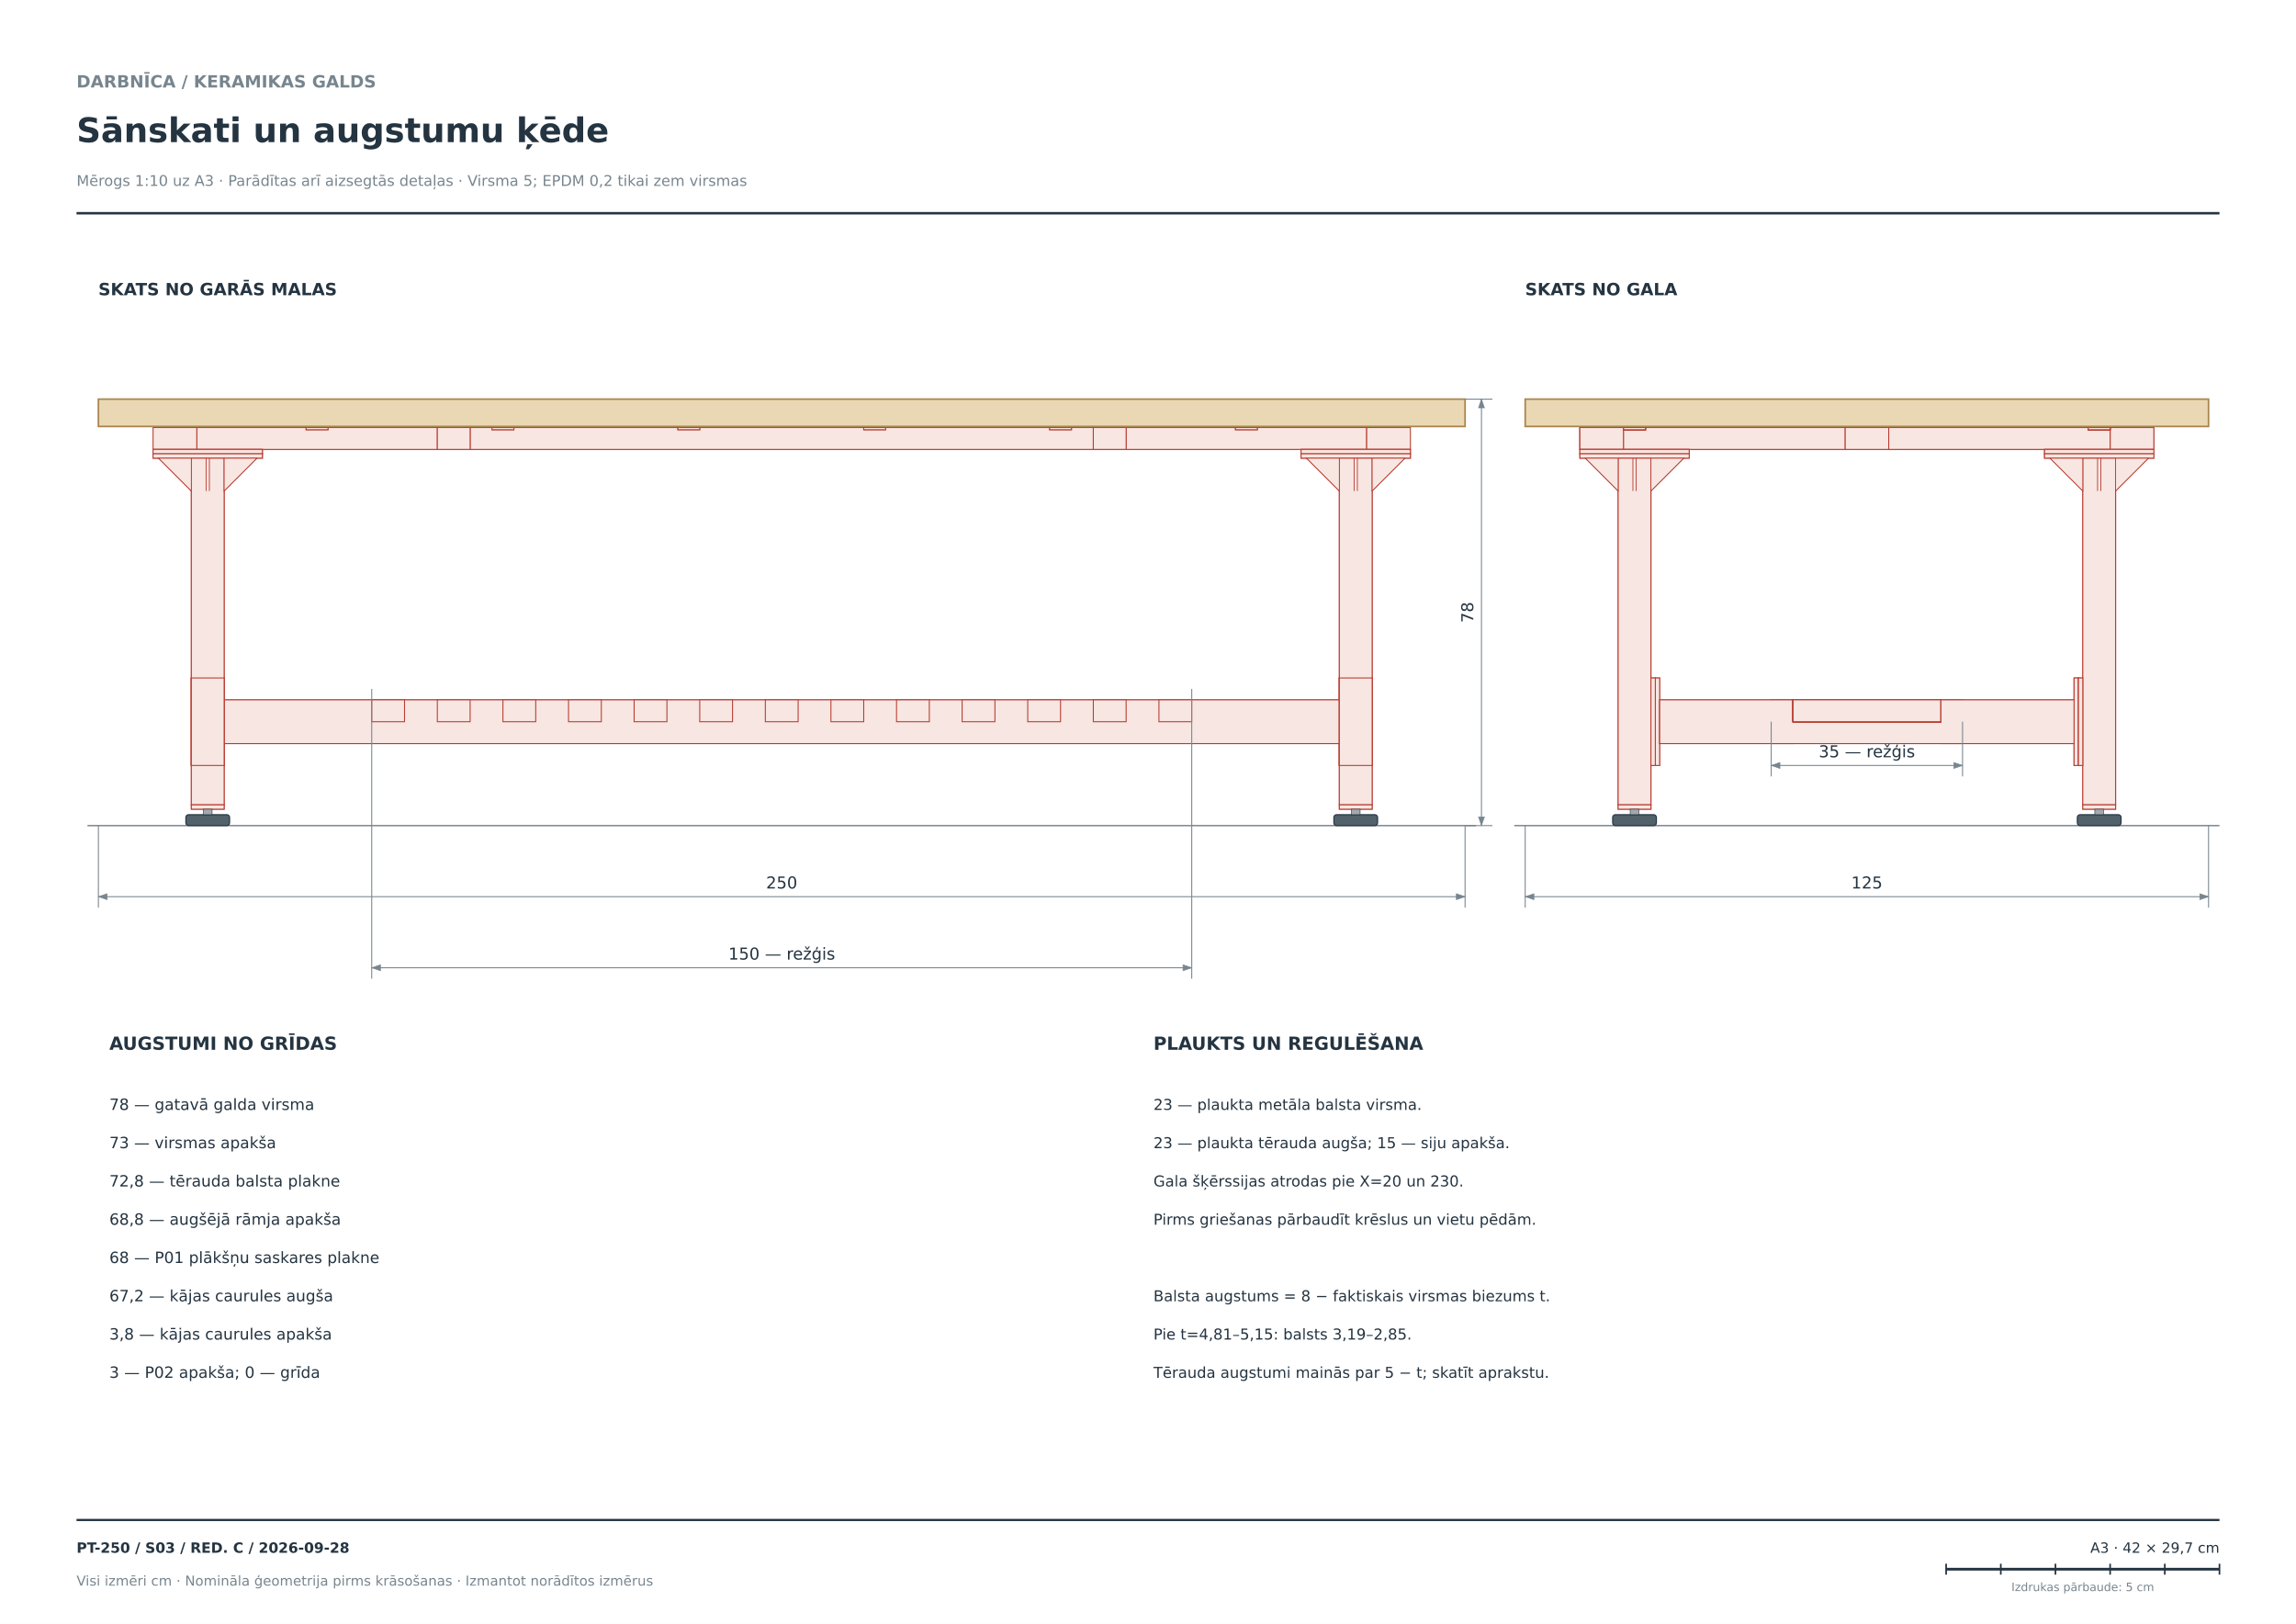
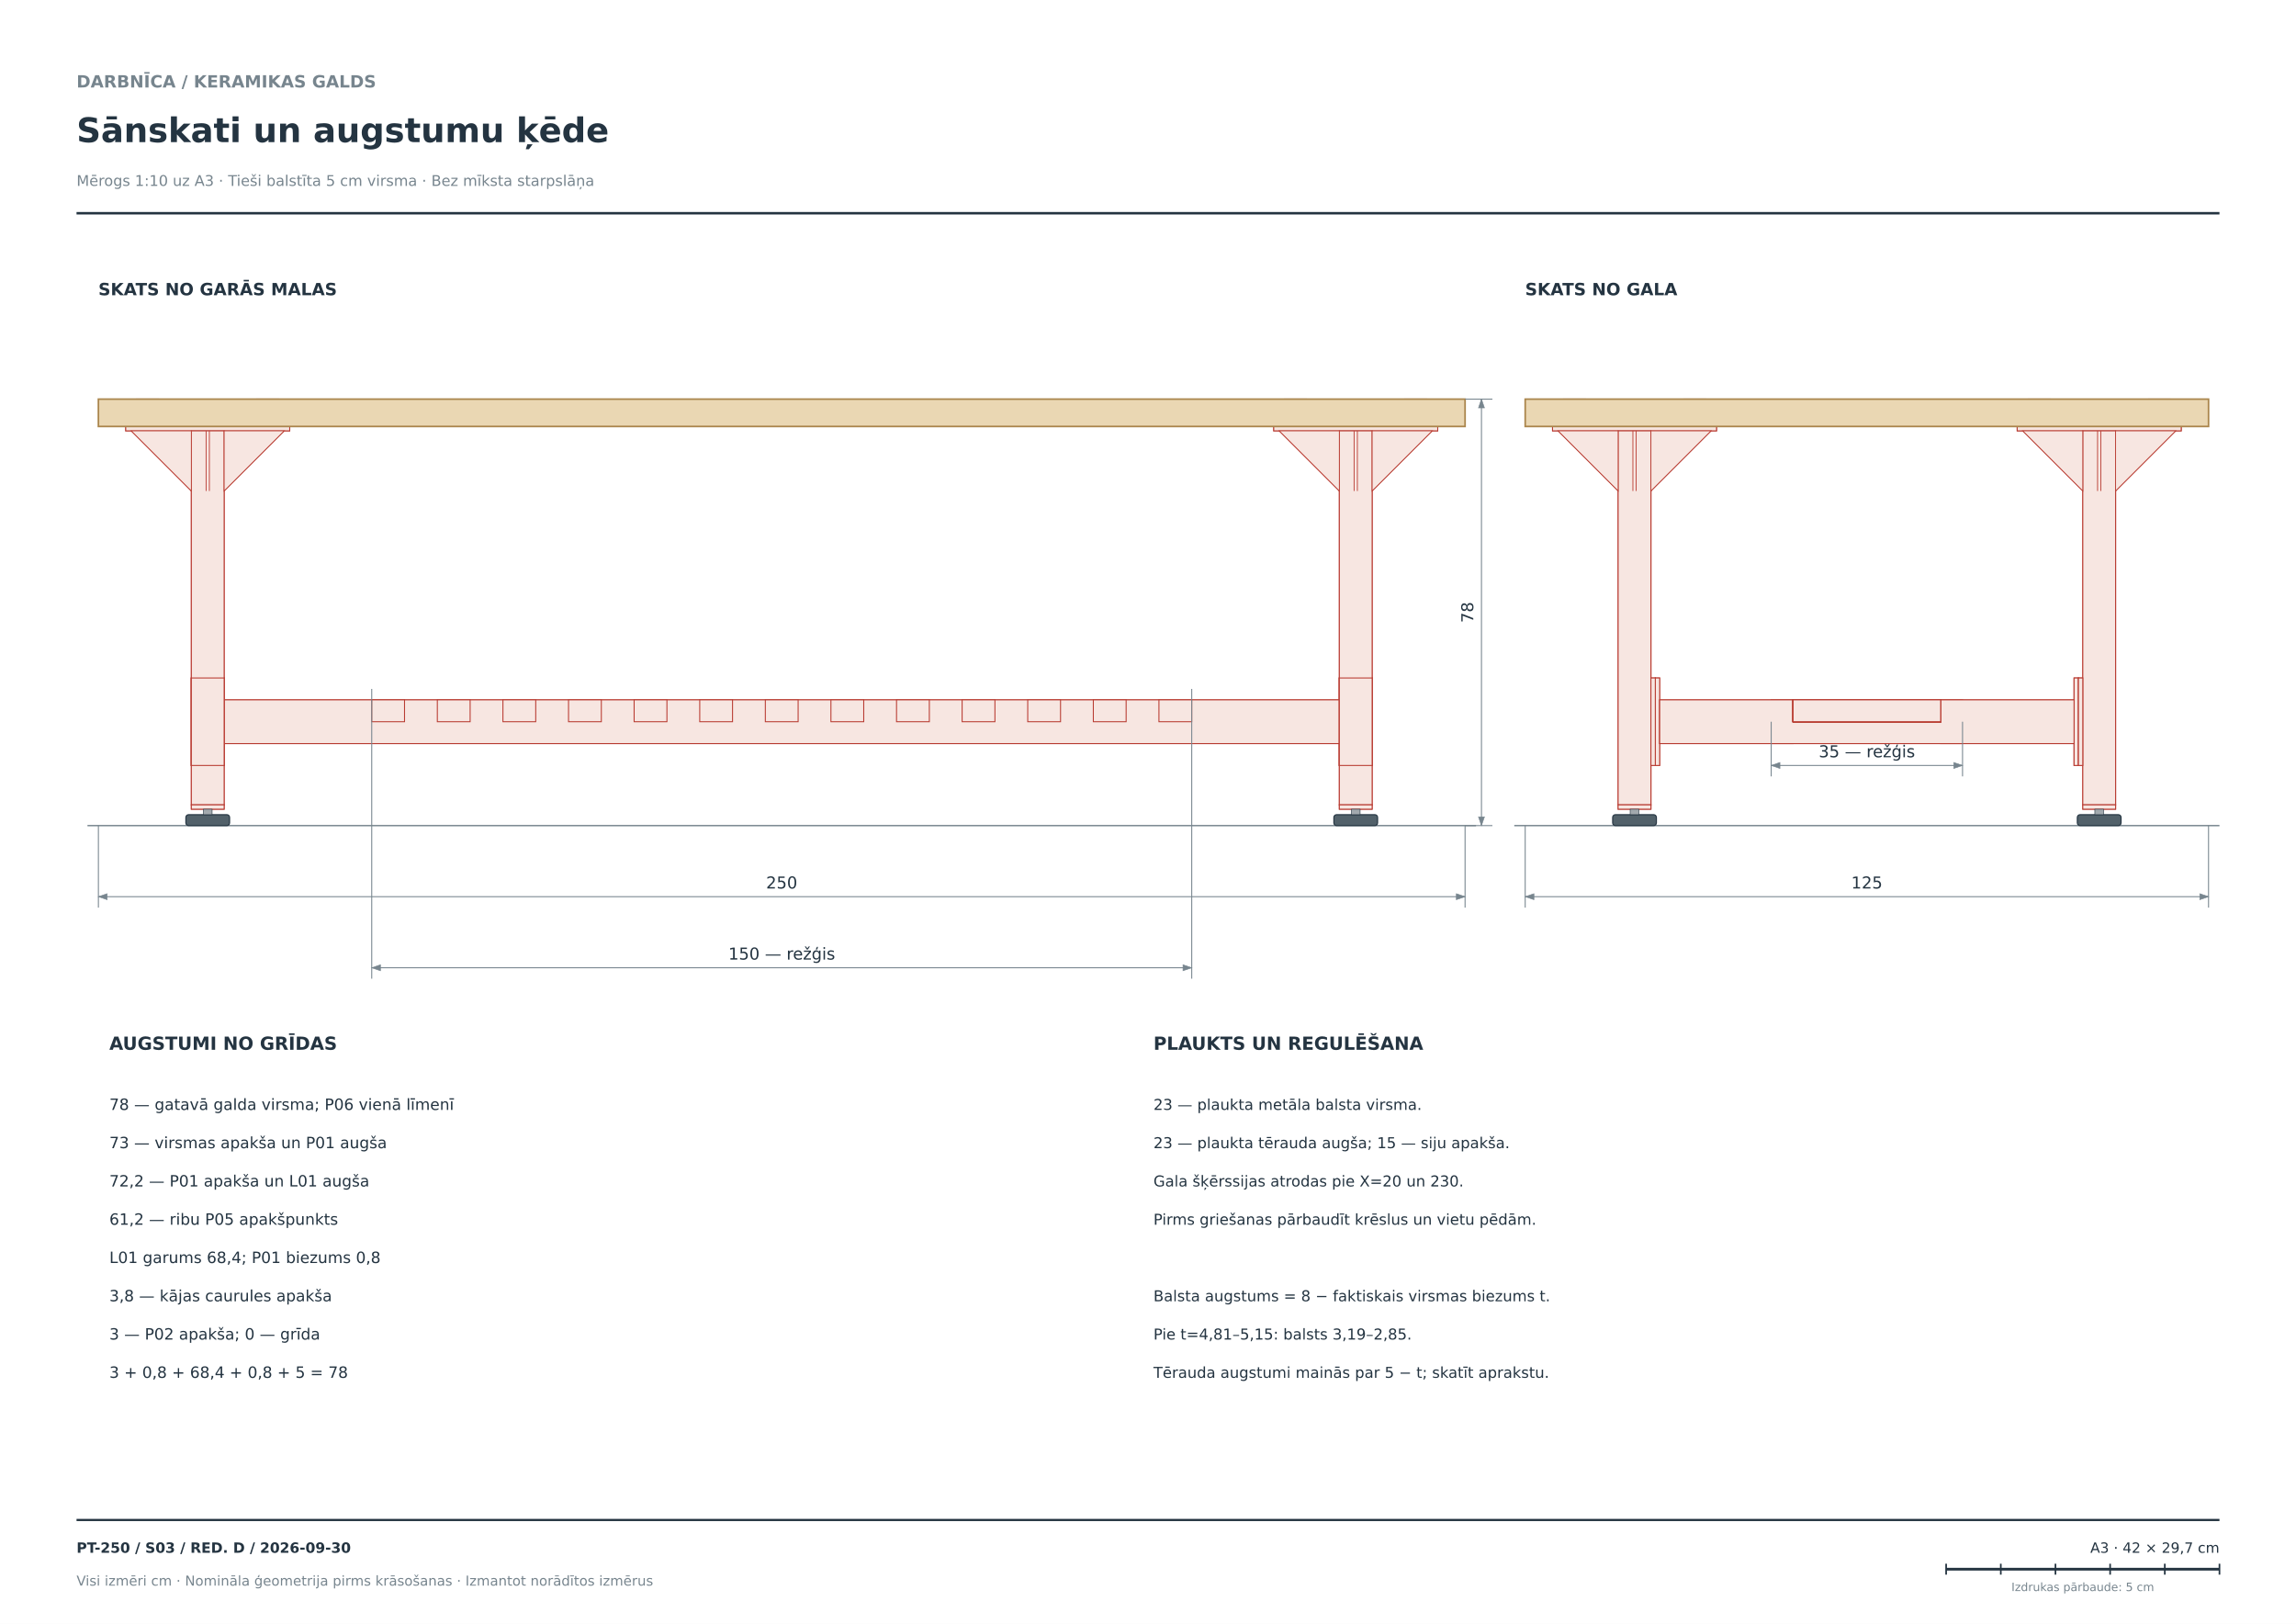
<svg xmlns="http://www.w3.org/2000/svg" width="42cm" height="29.7cm" viewBox="0 0 420 297">
  <rect width="420" height="297" fill="white" />
  <text x="14" y="16" font-family="DejaVu Sans" font-size="3.1" fill="#77858e" text-anchor="start" font-weight="bold">DARBNĪCA / KERAMIKAS GALDS</text>
  <text x="14" y="26" font-family="DejaVu Sans" font-size="6.2" fill="#243441" text-anchor="start" font-weight="bold">Sānskati un augstumu ķēde</text>
-   <text x="14" y="34" font-family="DejaVu Sans" font-size="2.7" fill="#77858e" text-anchor="start">Mērogs 1:10 uz A3 · Parādītas arī aizsegtās detaļas · Virsma 5; EPDM 0,2 tikai zem virsmas</text>
+   <text x="14" y="34" font-family="DejaVu Sans" font-size="2.7" fill="#77858e" text-anchor="start">Mērogs 1:10 uz A3 · Tieši balstīta 5 cm virsma · Bez mīksta starpslāņa</text>
  <line x1="14" y1="39" x2="406" y2="39" stroke="#243441" stroke-width="0.45" />
  <line x1="14" y1="278" x2="406" y2="278" stroke="#243441" stroke-width="0.4" />
-   <text x="14" y="284" font-family="DejaVu Sans" font-size="2.6" fill="#243441" text-anchor="start" font-weight="bold">PT-250  /  S03  /  RED. C  /  2026-09-28</text>
+   <text x="14" y="284" font-family="DejaVu Sans" font-size="2.6" fill="#243441" text-anchor="start" font-weight="bold">PT-250  /  S03  /  RED. D  /  2026-09-30</text>
  <text x="14" y="290" font-family="DejaVu Sans" font-size="2.5" fill="#77858e" text-anchor="start">Visi izmēri cm · Nomināla ģeometrija pirms krāsošanas · Izmantot norādītos izmērus</text>
  <text x="406" y="284" font-family="DejaVu Sans" font-size="2.6" fill="#243441" text-anchor="end">A3 · 42 × 29,7 cm</text>
  <line x1="356" y1="287" x2="406" y2="287" stroke="#243441" stroke-width="0.5" />
  <line x1="356" y1="286" x2="356" y2="288" stroke="#243441" stroke-width="0.3" />
  <line x1="366" y1="286" x2="366" y2="288" stroke="#243441" stroke-width="0.3" />
  <line x1="376" y1="286" x2="376" y2="288" stroke="#243441" stroke-width="0.3" />
  <line x1="386" y1="286" x2="386" y2="288" stroke="#243441" stroke-width="0.3" />
  <line x1="396" y1="286" x2="396" y2="288" stroke="#243441" stroke-width="0.3" />
  <line x1="406" y1="286" x2="406" y2="288" stroke="#243441" stroke-width="0.3" />
  <text x="381" y="291" font-family="DejaVu Sans" font-size="2.1" fill="#77858e" text-anchor="middle">Izdrukas pārbaude: 5 cm</text>
  <text x="18" y="54" font-family="DejaVu Sans" font-size="3.1" fill="#243441" text-anchor="start" font-weight="bold">SKATS NO GARĀS MALAS</text>
  <line x1="16" y1="151" x2="270" y2="151" stroke="#77858e" stroke-width="0.25" />
  <rect x="35" y="124" width="6" height="16" fill="#f7e6e1" stroke="#b83b31" stroke-width="0.18" rx="0" />
  <rect x="245" y="124" width="6" height="16" fill="#f7e6e1" stroke="#b83b31" stroke-width="0.18" rx="0" />
  <rect x="35" y="124" width="6" height="16" fill="#f7e6e1" stroke="#b83b31" stroke-width="0.18" rx="0" />
  <rect x="245" y="124" width="6" height="16" fill="#f7e6e1" stroke="#b83b31" stroke-width="0.18" rx="0" />
  <rect x="40" y="128" width="206" height="8" fill="#f7e6e1" stroke="#b83b31" stroke-width="0.18" rx="0" />
  <rect x="40" y="128" width="206" height="8" fill="#f7e6e1" stroke="#b83b31" stroke-width="0.18" rx="0" />
  <rect x="36" y="128" width="4" height="8" fill="#f7e6e1" stroke="#b83b31" stroke-width="0.18" rx="0" />
  <rect x="246" y="128" width="4" height="8" fill="#f7e6e1" stroke="#b83b31" stroke-width="0.18" rx="0" />
  <rect x="68" y="128" width="6" height="4" fill="#f7e6e1" stroke="#b83b31" stroke-width="0.18" rx="0" />
  <rect x="80" y="128" width="6" height="4" fill="#f7e6e1" stroke="#b83b31" stroke-width="0.18" rx="0" />
  <rect x="92" y="128" width="6" height="4" fill="#f7e6e1" stroke="#b83b31" stroke-width="0.18" rx="0" />
  <rect x="104" y="128" width="6" height="4" fill="#f7e6e1" stroke="#b83b31" stroke-width="0.18" rx="0" />
  <rect x="116" y="128" width="6" height="4" fill="#f7e6e1" stroke="#b83b31" stroke-width="0.18" rx="0" />
  <rect x="128" y="128" width="6" height="4" fill="#f7e6e1" stroke="#b83b31" stroke-width="0.18" rx="0" />
  <rect x="140" y="128" width="6" height="4" fill="#f7e6e1" stroke="#b83b31" stroke-width="0.18" rx="0" />
  <rect x="152" y="128" width="6" height="4" fill="#f7e6e1" stroke="#b83b31" stroke-width="0.18" rx="0" />
  <rect x="164" y="128" width="6" height="4" fill="#f7e6e1" stroke="#b83b31" stroke-width="0.18" rx="0" />
  <rect x="176" y="128" width="6" height="4" fill="#f7e6e1" stroke="#b83b31" stroke-width="0.18" rx="0" />
  <rect x="188" y="128" width="6" height="4" fill="#f7e6e1" stroke="#b83b31" stroke-width="0.18" rx="0" />
  <rect x="200" y="128" width="6" height="4" fill="#f7e6e1" stroke="#b83b31" stroke-width="0.18" rx="0" />
  <rect x="212" y="128" width="6" height="4" fill="#f7e6e1" stroke="#b83b31" stroke-width="0.18" rx="0" />
-   <rect x="36" y="78.2" width="214" height="4" fill="#f7e6e1" stroke="#b83b31" stroke-width="0.18" rx="0" />
-   <rect x="36" y="78.2" width="214" height="4" fill="#f7e6e1" stroke="#b83b31" stroke-width="0.18" rx="0" />
-   <rect x="36" y="78.2" width="214" height="4" fill="#f7e6e1" stroke="#b83b31" stroke-width="0.18" rx="0" />
-   <rect x="28" y="78.2" width="8" height="4" fill="#f7e6e1" stroke="#b83b31" stroke-width="0.18" rx="0" />
-   <rect x="250" y="78.2" width="8" height="4" fill="#f7e6e1" stroke="#b83b31" stroke-width="0.18" rx="0" />
-   <rect x="80" y="78.2" width="6" height="4" fill="#f7e6e1" stroke="#b83b31" stroke-width="0.18" rx="0" />
-   <rect x="80" y="78.2" width="6" height="4" fill="#f7e6e1" stroke="#b83b31" stroke-width="0.18" rx="0" />
-   <rect x="200" y="78.2" width="6" height="4" fill="#f7e6e1" stroke="#b83b31" stroke-width="0.18" rx="0" />
-   <rect x="200" y="78.2" width="6" height="4" fill="#f7e6e1" stroke="#b83b31" stroke-width="0.18" rx="0" />
-   <rect x="28" y="82.2" width="20" height="0.8" fill="#f7e6e1" stroke="#b83b31" stroke-width="0.18" rx="0" />
-   <rect x="28" y="83" width="20" height="0.8" fill="#f7e6e1" stroke="#b83b31" stroke-width="0.18" rx="0" />
-   <rect x="35" y="83.8" width="6" height="63.4" fill="#f7e6e1" stroke="#b83b31" stroke-width="0.18" rx="0" />
+   <rect x="23" y="78" width="30" height="0.8" fill="#f7e6e1" stroke="#b83b31" stroke-width="0.18" rx="0" />
+   <rect x="25" y="73" width="4" height="0.6" fill="#f7e6e1" stroke="#b83b31" stroke-width="0.18" rx="0" />
+   <rect x="25" y="73" width="4" height="0.6" fill="#f7e6e1" stroke="#b83b31" stroke-width="0.18" rx="0" />
+   <rect x="47" y="73" width="4" height="0.6" fill="#f7e6e1" stroke="#b83b31" stroke-width="0.18" rx="0" />
+   <rect x="47" y="73" width="4" height="0.6" fill="#f7e6e1" stroke="#b83b31" stroke-width="0.18" rx="0" />
+   <rect x="35" y="78.8" width="6" height="68.4" fill="#f7e6e1" stroke="#b83b31" stroke-width="0.18" rx="0" />
  <rect x="35" y="147.2" width="6" height="0.8" fill="#f7e6e1" stroke="#b83b31" stroke-width="0.18" rx="0" />
-   <polygon points="41,83.8 47,83.8 41,89.8" fill="#f7e6e1" stroke="#b83b31" stroke-width="0.15" />
-   <polygon points="38.3,83.8 38.3,83.8 38.3,89.8" fill="#f7e6e1" stroke="#b83b31" stroke-width="0.15" />
-   <polygon points="35,83.8 29,83.8 35,89.8" fill="#f7e6e1" stroke="#b83b31" stroke-width="0.15" />
-   <polygon points="37.7,83.8 37.7,83.8 37.7,89.8" fill="#f7e6e1" stroke="#b83b31" stroke-width="0.15" />
-   <rect x="35" y="124" width="6" height="16" fill="#f7e6e1" stroke="#b83b31" stroke-width="0.18" rx="0" />
-   <rect x="238" y="82.2" width="20" height="0.8" fill="#f7e6e1" stroke="#b83b31" stroke-width="0.18" rx="0" />
-   <rect x="238" y="83" width="20" height="0.8" fill="#f7e6e1" stroke="#b83b31" stroke-width="0.18" rx="0" />
-   <rect x="245" y="83.8" width="6" height="63.4" fill="#f7e6e1" stroke="#b83b31" stroke-width="0.18" rx="0" />
+   <polygon points="41,78.8 52,78.8 41,89.8" fill="#f7e6e1" stroke="#b83b31" stroke-width="0.15" />
+   <polygon points="38.3,78.8 38.3,78.8 38.3,89.8" fill="#f7e6e1" stroke="#b83b31" stroke-width="0.15" />
+   <polygon points="35,78.8 24,78.8 35,89.8" fill="#f7e6e1" stroke="#b83b31" stroke-width="0.15" />
+   <polygon points="37.7,78.8 37.7,78.8 37.7,89.8" fill="#f7e6e1" stroke="#b83b31" stroke-width="0.15" />
+   <rect x="35" y="124" width="6" height="16" fill="#f7e6e1" stroke="#b83b31" stroke-width="0.18" rx="0" />
+   <rect x="233" y="78" width="30" height="0.8" fill="#f7e6e1" stroke="#b83b31" stroke-width="0.18" rx="0" />
+   <rect x="235" y="73" width="4" height="0.6" fill="#f7e6e1" stroke="#b83b31" stroke-width="0.18" rx="0" />
+   <rect x="235" y="73" width="4" height="0.6" fill="#f7e6e1" stroke="#b83b31" stroke-width="0.18" rx="0" />
+   <rect x="257" y="73" width="4" height="0.6" fill="#f7e6e1" stroke="#b83b31" stroke-width="0.18" rx="0" />
+   <rect x="257" y="73" width="4" height="0.6" fill="#f7e6e1" stroke="#b83b31" stroke-width="0.18" rx="0" />
+   <rect x="245" y="78.8" width="6" height="68.4" fill="#f7e6e1" stroke="#b83b31" stroke-width="0.18" rx="0" />
  <rect x="245" y="147.2" width="6" height="0.8" fill="#f7e6e1" stroke="#b83b31" stroke-width="0.18" rx="0" />
-   <polygon points="251,83.8 257,83.8 251,89.8" fill="#f7e6e1" stroke="#b83b31" stroke-width="0.15" />
-   <polygon points="248.3,83.8 248.3,83.8 248.3,89.8" fill="#f7e6e1" stroke="#b83b31" stroke-width="0.15" />
-   <polygon points="245,83.8 239,83.8 245,89.8" fill="#f7e6e1" stroke="#b83b31" stroke-width="0.15" />
-   <polygon points="247.7,83.8 247.7,83.8 247.7,89.8" fill="#f7e6e1" stroke="#b83b31" stroke-width="0.15" />
-   <rect x="245" y="124" width="6" height="16" fill="#f7e6e1" stroke="#b83b31" stroke-width="0.18" rx="0" />
-   <rect x="28" y="82.2" width="20" height="0.8" fill="#f7e6e1" stroke="#b83b31" stroke-width="0.18" rx="0" />
-   <rect x="28" y="83" width="20" height="0.8" fill="#f7e6e1" stroke="#b83b31" stroke-width="0.18" rx="0" />
-   <rect x="35" y="83.8" width="6" height="63.4" fill="#f7e6e1" stroke="#b83b31" stroke-width="0.18" rx="0" />
+   <polygon points="251,78.8 262,78.8 251,89.8" fill="#f7e6e1" stroke="#b83b31" stroke-width="0.15" />
+   <polygon points="248.3,78.8 248.3,78.8 248.3,89.8" fill="#f7e6e1" stroke="#b83b31" stroke-width="0.15" />
+   <polygon points="245,78.8 234,78.8 245,89.8" fill="#f7e6e1" stroke="#b83b31" stroke-width="0.15" />
+   <polygon points="247.7,78.8 247.7,78.8 247.7,89.8" fill="#f7e6e1" stroke="#b83b31" stroke-width="0.15" />
+   <rect x="245" y="124" width="6" height="16" fill="#f7e6e1" stroke="#b83b31" stroke-width="0.18" rx="0" />
+   <rect x="23" y="78" width="30" height="0.8" fill="#f7e6e1" stroke="#b83b31" stroke-width="0.18" rx="0" />
+   <rect x="25" y="73" width="4" height="0.6" fill="#f7e6e1" stroke="#b83b31" stroke-width="0.18" rx="0" />
+   <rect x="25" y="73" width="4" height="0.6" fill="#f7e6e1" stroke="#b83b31" stroke-width="0.18" rx="0" />
+   <rect x="47" y="73" width="4" height="0.6" fill="#f7e6e1" stroke="#b83b31" stroke-width="0.18" rx="0" />
+   <rect x="47" y="73" width="4" height="0.6" fill="#f7e6e1" stroke="#b83b31" stroke-width="0.18" rx="0" />
+   <rect x="35" y="78.8" width="6" height="68.4" fill="#f7e6e1" stroke="#b83b31" stroke-width="0.18" rx="0" />
  <rect x="35" y="147.2" width="6" height="0.8" fill="#f7e6e1" stroke="#b83b31" stroke-width="0.18" rx="0" />
-   <polygon points="41,83.8 47,83.8 41,89.8" fill="#f7e6e1" stroke="#b83b31" stroke-width="0.15" />
-   <polygon points="38.3,83.8 38.3,83.8 38.3,89.8" fill="#f7e6e1" stroke="#b83b31" stroke-width="0.15" />
-   <polygon points="35,83.8 29,83.8 35,89.8" fill="#f7e6e1" stroke="#b83b31" stroke-width="0.15" />
-   <polygon points="37.7,83.8 37.7,83.8 37.7,89.8" fill="#f7e6e1" stroke="#b83b31" stroke-width="0.15" />
-   <rect x="35" y="124" width="6" height="16" fill="#f7e6e1" stroke="#b83b31" stroke-width="0.18" rx="0" />
-   <rect x="238" y="82.2" width="20" height="0.8" fill="#f7e6e1" stroke="#b83b31" stroke-width="0.18" rx="0" />
-   <rect x="238" y="83" width="20" height="0.8" fill="#f7e6e1" stroke="#b83b31" stroke-width="0.18" rx="0" />
-   <rect x="245" y="83.8" width="6" height="63.4" fill="#f7e6e1" stroke="#b83b31" stroke-width="0.18" rx="0" />
+   <polygon points="41,78.8 52,78.8 41,89.8" fill="#f7e6e1" stroke="#b83b31" stroke-width="0.15" />
+   <polygon points="38.3,78.8 38.3,78.8 38.3,89.8" fill="#f7e6e1" stroke="#b83b31" stroke-width="0.15" />
+   <polygon points="35,78.8 24,78.8 35,89.8" fill="#f7e6e1" stroke="#b83b31" stroke-width="0.15" />
+   <polygon points="37.7,78.8 37.7,78.8 37.7,89.8" fill="#f7e6e1" stroke="#b83b31" stroke-width="0.15" />
+   <rect x="35" y="124" width="6" height="16" fill="#f7e6e1" stroke="#b83b31" stroke-width="0.18" rx="0" />
+   <rect x="233" y="78" width="30" height="0.8" fill="#f7e6e1" stroke="#b83b31" stroke-width="0.18" rx="0" />
+   <rect x="235" y="73" width="4" height="0.6" fill="#f7e6e1" stroke="#b83b31" stroke-width="0.18" rx="0" />
+   <rect x="235" y="73" width="4" height="0.6" fill="#f7e6e1" stroke="#b83b31" stroke-width="0.18" rx="0" />
+   <rect x="257" y="73" width="4" height="0.6" fill="#f7e6e1" stroke="#b83b31" stroke-width="0.18" rx="0" />
+   <rect x="257" y="73" width="4" height="0.6" fill="#f7e6e1" stroke="#b83b31" stroke-width="0.18" rx="0" />
+   <rect x="245" y="78.8" width="6" height="68.4" fill="#f7e6e1" stroke="#b83b31" stroke-width="0.18" rx="0" />
  <rect x="245" y="147.2" width="6" height="0.8" fill="#f7e6e1" stroke="#b83b31" stroke-width="0.18" rx="0" />
-   <polygon points="251,83.8 257,83.8 251,89.8" fill="#f7e6e1" stroke="#b83b31" stroke-width="0.15" />
-   <polygon points="248.3,83.8 248.3,83.8 248.3,89.8" fill="#f7e6e1" stroke="#b83b31" stroke-width="0.15" />
-   <polygon points="245,83.8 239,83.8 245,89.8" fill="#f7e6e1" stroke="#b83b31" stroke-width="0.15" />
-   <polygon points="247.7,83.8 247.7,83.8 247.7,89.8" fill="#f7e6e1" stroke="#b83b31" stroke-width="0.15" />
-   <rect x="245" y="124" width="6" height="16" fill="#f7e6e1" stroke="#b83b31" stroke-width="0.18" rx="0" />
-   <rect x="56" y="78.2" width="4" height="0.4" fill="#f7e6e1" stroke="#b83b31" stroke-width="0.18" rx="0" />
-   <rect x="90" y="78.2" width="4" height="0.4" fill="#f7e6e1" stroke="#b83b31" stroke-width="0.18" rx="0" />
-   <rect x="124" y="78.2" width="4" height="0.4" fill="#f7e6e1" stroke="#b83b31" stroke-width="0.18" rx="0" />
-   <rect x="158" y="78.2" width="4" height="0.4" fill="#f7e6e1" stroke="#b83b31" stroke-width="0.18" rx="0" />
-   <rect x="192" y="78.2" width="4" height="0.4" fill="#f7e6e1" stroke="#b83b31" stroke-width="0.18" rx="0" />
-   <rect x="226" y="78.2" width="4" height="0.4" fill="#f7e6e1" stroke="#b83b31" stroke-width="0.18" rx="0" />
-   <rect x="56" y="78.2" width="4" height="0.4" fill="#f7e6e1" stroke="#b83b31" stroke-width="0.18" rx="0" />
-   <rect x="90" y="78.2" width="4" height="0.4" fill="#f7e6e1" stroke="#b83b31" stroke-width="0.18" rx="0" />
-   <rect x="124" y="78.2" width="4" height="0.4" fill="#f7e6e1" stroke="#b83b31" stroke-width="0.18" rx="0" />
-   <rect x="158" y="78.2" width="4" height="0.4" fill="#f7e6e1" stroke="#b83b31" stroke-width="0.18" rx="0" />
-   <rect x="192" y="78.2" width="4" height="0.4" fill="#f7e6e1" stroke="#b83b31" stroke-width="0.18" rx="0" />
-   <rect x="226" y="78.2" width="4" height="0.4" fill="#f7e6e1" stroke="#b83b31" stroke-width="0.18" rx="0" />
+   <polygon points="251,78.8 262,78.8 251,89.8" fill="#f7e6e1" stroke="#b83b31" stroke-width="0.15" />
+   <polygon points="248.3,78.8 248.3,78.8 248.3,89.8" fill="#f7e6e1" stroke="#b83b31" stroke-width="0.15" />
+   <polygon points="245,78.8 234,78.8 245,89.8" fill="#f7e6e1" stroke="#b83b31" stroke-width="0.15" />
+   <polygon points="247.7,78.8 247.7,78.8 247.7,89.8" fill="#f7e6e1" stroke="#b83b31" stroke-width="0.15" />
+   <rect x="245" y="124" width="6" height="16" fill="#f7e6e1" stroke="#b83b31" stroke-width="0.18" rx="0" />
  <rect x="18" y="73" width="250" height="5" fill="#ead7b3" stroke="#aa854c" stroke-width="0.3" rx="0" />
  <rect x="34" y="149" width="8" height="2" fill="#52616a" stroke="#243441" stroke-width="0.2" rx="0.5" />
  <rect x="37.2" y="148" width="1.6" height="1" fill="#a2a9ae" stroke="#243441" stroke-width="0.1" rx="0" />
  <rect x="244" y="149" width="8" height="2" fill="#52616a" stroke="#243441" stroke-width="0.2" rx="0.5" />
  <rect x="247.2" y="148" width="1.6" height="1" fill="#a2a9ae" stroke="#243441" stroke-width="0.1" rx="0" />
  <line x1="18" y1="151" x2="18" y2="166" stroke="#77858e" stroke-width="0.18" />
  <line x1="268" y1="151" x2="268" y2="166" stroke="#77858e" stroke-width="0.18" />
  <line x1="18" y1="164" x2="268" y2="164" stroke="#77858e" stroke-width="0.18" />
  <polygon points="18,164 19.6,163.45 19.6,164.55" fill="#77858e" stroke="#77858e" stroke-width="0.1" />
  <polygon points="268,164 266.4,163.45 266.4,164.55" fill="#77858e" stroke="#77858e" stroke-width="0.1" />
  <text x="143" y="162.5" font-family="DejaVu Sans" font-size="3" fill="#243441" text-anchor="middle">250</text>
  <text x="279" y="54" font-family="DejaVu Sans" font-size="3.1" fill="#243441" text-anchor="start" font-weight="bold">SKATS NO GALA</text>
  <line x1="277" y1="151" x2="406" y2="151" stroke="#77858e" stroke-width="0.25" />
  <rect x="302.8" y="124" width="0.8" height="16" fill="#f7e6e1" stroke="#b83b31" stroke-width="0.18" rx="0" />
  <rect x="302.8" y="124" width="0.8" height="16" fill="#f7e6e1" stroke="#b83b31" stroke-width="0.18" rx="0" />
  <rect x="379.4" y="124" width="0.8" height="16" fill="#f7e6e1" stroke="#b83b31" stroke-width="0.18" rx="0" />
  <rect x="379.4" y="124" width="0.8" height="16" fill="#f7e6e1" stroke="#b83b31" stroke-width="0.18" rx="0" />
  <rect x="324" y="128" width="4" height="8" fill="#f7e6e1" stroke="#b83b31" stroke-width="0.18" rx="0" />
  <rect x="355" y="128" width="4" height="8" fill="#f7e6e1" stroke="#b83b31" stroke-width="0.18" rx="0" />
  <rect x="303.6" y="128" width="75.8" height="8" fill="#f7e6e1" stroke="#b83b31" stroke-width="0.18" rx="0" />
  <rect x="303.6" y="128" width="75.8" height="8" fill="#f7e6e1" stroke="#b83b31" stroke-width="0.18" rx="0" />
  <rect x="328" y="128" width="27" height="4" fill="#f7e6e1" stroke="#b83b31" stroke-width="0.18" rx="0" />
  <rect x="328" y="128" width="27" height="4" fill="#f7e6e1" stroke="#b83b31" stroke-width="0.18" rx="0" />
  <rect x="328" y="128" width="27" height="4" fill="#f7e6e1" stroke="#b83b31" stroke-width="0.18" rx="0" />
  <rect x="328" y="128" width="27" height="4" fill="#f7e6e1" stroke="#b83b31" stroke-width="0.18" rx="0" />
  <rect x="328" y="128" width="27" height="4" fill="#f7e6e1" stroke="#b83b31" stroke-width="0.18" rx="0" />
  <rect x="328" y="128" width="27" height="4" fill="#f7e6e1" stroke="#b83b31" stroke-width="0.18" rx="0" />
  <rect x="328" y="128" width="27" height="4" fill="#f7e6e1" stroke="#b83b31" stroke-width="0.18" rx="0" />
  <rect x="328" y="128" width="27" height="4" fill="#f7e6e1" stroke="#b83b31" stroke-width="0.18" rx="0" />
  <rect x="328" y="128" width="27" height="4" fill="#f7e6e1" stroke="#b83b31" stroke-width="0.18" rx="0" />
  <rect x="328" y="128" width="27" height="4" fill="#f7e6e1" stroke="#b83b31" stroke-width="0.18" rx="0" />
  <rect x="328" y="128" width="27" height="4" fill="#f7e6e1" stroke="#b83b31" stroke-width="0.18" rx="0" />
  <rect x="328" y="128" width="27" height="4" fill="#f7e6e1" stroke="#b83b31" stroke-width="0.18" rx="0" />
  <rect x="328" y="128" width="27" height="4" fill="#f7e6e1" stroke="#b83b31" stroke-width="0.18" rx="0" />
-   <rect x="289" y="78.2" width="8" height="4" fill="#f7e6e1" stroke="#b83b31" stroke-width="0.18" rx="0" />
-   <rect x="337.5" y="78.2" width="8" height="4" fill="#f7e6e1" stroke="#b83b31" stroke-width="0.18" rx="0" />
-   <rect x="386" y="78.2" width="8" height="4" fill="#f7e6e1" stroke="#b83b31" stroke-width="0.18" rx="0" />
-   <rect x="289" y="78.2" width="105" height="4" fill="#f7e6e1" stroke="#b83b31" stroke-width="0.18" rx="0" />
-   <rect x="289" y="78.2" width="105" height="4" fill="#f7e6e1" stroke="#b83b31" stroke-width="0.18" rx="0" />
-   <rect x="297" y="78.2" width="40.5" height="4" fill="#f7e6e1" stroke="#b83b31" stroke-width="0.18" rx="0" />
-   <rect x="345.5" y="78.2" width="40.5" height="4" fill="#f7e6e1" stroke="#b83b31" stroke-width="0.18" rx="0" />
-   <rect x="297" y="78.2" width="40.5" height="4" fill="#f7e6e1" stroke="#b83b31" stroke-width="0.18" rx="0" />
-   <rect x="345.5" y="78.2" width="40.5" height="4" fill="#f7e6e1" stroke="#b83b31" stroke-width="0.18" rx="0" />
-   <rect x="289" y="82.2" width="20" height="0.8" fill="#f7e6e1" stroke="#b83b31" stroke-width="0.18" rx="0" />
-   <rect x="289" y="83" width="20" height="0.8" fill="#f7e6e1" stroke="#b83b31" stroke-width="0.18" rx="0" />
-   <rect x="296" y="83.8" width="6" height="63.4" fill="#f7e6e1" stroke="#b83b31" stroke-width="0.18" rx="0" />
+   <rect x="284" y="78" width="30" height="0.8" fill="#f7e6e1" stroke="#b83b31" stroke-width="0.18" rx="0" />
+   <rect x="286" y="73" width="4" height="0.6" fill="#f7e6e1" stroke="#b83b31" stroke-width="0.18" rx="0" />
+   <rect x="308" y="73" width="4" height="0.6" fill="#f7e6e1" stroke="#b83b31" stroke-width="0.18" rx="0" />
+   <rect x="286" y="73" width="4" height="0.6" fill="#f7e6e1" stroke="#b83b31" stroke-width="0.18" rx="0" />
+   <rect x="308" y="73" width="4" height="0.6" fill="#f7e6e1" stroke="#b83b31" stroke-width="0.18" rx="0" />
+   <rect x="296" y="78.8" width="6" height="68.4" fill="#f7e6e1" stroke="#b83b31" stroke-width="0.18" rx="0" />
  <rect x="296" y="147.2" width="6" height="0.8" fill="#f7e6e1" stroke="#b83b31" stroke-width="0.18" rx="0" />
-   <polygon points="298.7,83.8 298.7,83.8 298.7,89.8" fill="#f7e6e1" stroke="#b83b31" stroke-width="0.15" />
-   <polygon points="302,83.8 308,83.8 302,89.8" fill="#f7e6e1" stroke="#b83b31" stroke-width="0.15" />
-   <polygon points="299.3,83.8 299.3,83.8 299.3,89.8" fill="#f7e6e1" stroke="#b83b31" stroke-width="0.15" />
-   <polygon points="296,83.8 290,83.8 296,89.8" fill="#f7e6e1" stroke="#b83b31" stroke-width="0.15" />
+   <polygon points="298.7,78.8 298.7,78.8 298.7,89.8" fill="#f7e6e1" stroke="#b83b31" stroke-width="0.15" />
+   <polygon points="302,78.8 313,78.8 302,89.8" fill="#f7e6e1" stroke="#b83b31" stroke-width="0.15" />
+   <polygon points="299.3,78.8 299.3,78.8 299.3,89.8" fill="#f7e6e1" stroke="#b83b31" stroke-width="0.15" />
+   <polygon points="296,78.8 285,78.8 296,89.8" fill="#f7e6e1" stroke="#b83b31" stroke-width="0.15" />
  <rect x="302" y="124" width="0.8" height="16" fill="#f7e6e1" stroke="#b83b31" stroke-width="0.18" rx="0" />
-   <rect x="289" y="82.2" width="20" height="0.8" fill="#f7e6e1" stroke="#b83b31" stroke-width="0.18" rx="0" />
-   <rect x="289" y="83" width="20" height="0.8" fill="#f7e6e1" stroke="#b83b31" stroke-width="0.18" rx="0" />
-   <rect x="296" y="83.8" width="6" height="63.4" fill="#f7e6e1" stroke="#b83b31" stroke-width="0.18" rx="0" />
+   <rect x="284" y="78" width="30" height="0.8" fill="#f7e6e1" stroke="#b83b31" stroke-width="0.18" rx="0" />
+   <rect x="286" y="73" width="4" height="0.6" fill="#f7e6e1" stroke="#b83b31" stroke-width="0.18" rx="0" />
+   <rect x="308" y="73" width="4" height="0.6" fill="#f7e6e1" stroke="#b83b31" stroke-width="0.18" rx="0" />
+   <rect x="286" y="73" width="4" height="0.6" fill="#f7e6e1" stroke="#b83b31" stroke-width="0.18" rx="0" />
+   <rect x="308" y="73" width="4" height="0.6" fill="#f7e6e1" stroke="#b83b31" stroke-width="0.18" rx="0" />
+   <rect x="296" y="78.8" width="6" height="68.4" fill="#f7e6e1" stroke="#b83b31" stroke-width="0.18" rx="0" />
  <rect x="296" y="147.2" width="6" height="0.8" fill="#f7e6e1" stroke="#b83b31" stroke-width="0.18" rx="0" />
-   <polygon points="298.7,83.8 298.7,83.8 298.7,89.8" fill="#f7e6e1" stroke="#b83b31" stroke-width="0.15" />
-   <polygon points="302,83.8 308,83.8 302,89.8" fill="#f7e6e1" stroke="#b83b31" stroke-width="0.15" />
-   <polygon points="299.3,83.8 299.3,83.8 299.3,89.8" fill="#f7e6e1" stroke="#b83b31" stroke-width="0.15" />
-   <polygon points="296,83.8 290,83.8 296,89.8" fill="#f7e6e1" stroke="#b83b31" stroke-width="0.15" />
+   <polygon points="298.7,78.8 298.7,78.8 298.7,89.8" fill="#f7e6e1" stroke="#b83b31" stroke-width="0.15" />
+   <polygon points="302,78.8 313,78.8 302,89.8" fill="#f7e6e1" stroke="#b83b31" stroke-width="0.15" />
+   <polygon points="299.3,78.8 299.3,78.8 299.3,89.8" fill="#f7e6e1" stroke="#b83b31" stroke-width="0.15" />
+   <polygon points="296,78.8 285,78.8 296,89.8" fill="#f7e6e1" stroke="#b83b31" stroke-width="0.15" />
  <rect x="302" y="124" width="0.8" height="16" fill="#f7e6e1" stroke="#b83b31" stroke-width="0.18" rx="0" />
-   <rect x="374" y="82.2" width="20" height="0.8" fill="#f7e6e1" stroke="#b83b31" stroke-width="0.18" rx="0" />
-   <rect x="374" y="83" width="20" height="0.8" fill="#f7e6e1" stroke="#b83b31" stroke-width="0.18" rx="0" />
-   <rect x="381" y="83.8" width="6" height="63.4" fill="#f7e6e1" stroke="#b83b31" stroke-width="0.18" rx="0" />
+   <rect x="369" y="78" width="30" height="0.8" fill="#f7e6e1" stroke="#b83b31" stroke-width="0.18" rx="0" />
+   <rect x="371" y="73" width="4" height="0.6" fill="#f7e6e1" stroke="#b83b31" stroke-width="0.18" rx="0" />
+   <rect x="393" y="73" width="4" height="0.6" fill="#f7e6e1" stroke="#b83b31" stroke-width="0.18" rx="0" />
+   <rect x="371" y="73" width="4" height="0.6" fill="#f7e6e1" stroke="#b83b31" stroke-width="0.18" rx="0" />
+   <rect x="393" y="73" width="4" height="0.6" fill="#f7e6e1" stroke="#b83b31" stroke-width="0.18" rx="0" />
+   <rect x="381" y="78.8" width="6" height="68.4" fill="#f7e6e1" stroke="#b83b31" stroke-width="0.18" rx="0" />
  <rect x="381" y="147.2" width="6" height="0.8" fill="#f7e6e1" stroke="#b83b31" stroke-width="0.18" rx="0" />
-   <polygon points="383.7,83.8 383.7,83.8 383.7,89.8" fill="#f7e6e1" stroke="#b83b31" stroke-width="0.15" />
-   <polygon points="387,83.8 393,83.8 387,89.8" fill="#f7e6e1" stroke="#b83b31" stroke-width="0.15" />
-   <polygon points="384.3,83.8 384.3,83.8 384.3,89.8" fill="#f7e6e1" stroke="#b83b31" stroke-width="0.15" />
-   <polygon points="381,83.8 375,83.8 381,89.8" fill="#f7e6e1" stroke="#b83b31" stroke-width="0.15" />
+   <polygon points="383.7,78.8 383.7,78.8 383.7,89.8" fill="#f7e6e1" stroke="#b83b31" stroke-width="0.15" />
+   <polygon points="387,78.8 398,78.8 387,89.8" fill="#f7e6e1" stroke="#b83b31" stroke-width="0.15" />
+   <polygon points="384.3,78.8 384.3,78.8 384.3,89.8" fill="#f7e6e1" stroke="#b83b31" stroke-width="0.15" />
+   <polygon points="381,78.8 370,78.8 381,89.8" fill="#f7e6e1" stroke="#b83b31" stroke-width="0.15" />
  <rect x="380.2" y="124" width="0.8" height="16" fill="#f7e6e1" stroke="#b83b31" stroke-width="0.18" rx="0" />
-   <rect x="374" y="82.2" width="20" height="0.8" fill="#f7e6e1" stroke="#b83b31" stroke-width="0.18" rx="0" />
-   <rect x="374" y="83" width="20" height="0.8" fill="#f7e6e1" stroke="#b83b31" stroke-width="0.18" rx="0" />
-   <rect x="381" y="83.8" width="6" height="63.4" fill="#f7e6e1" stroke="#b83b31" stroke-width="0.18" rx="0" />
+   <rect x="369" y="78" width="30" height="0.8" fill="#f7e6e1" stroke="#b83b31" stroke-width="0.18" rx="0" />
+   <rect x="371" y="73" width="4" height="0.6" fill="#f7e6e1" stroke="#b83b31" stroke-width="0.18" rx="0" />
+   <rect x="393" y="73" width="4" height="0.6" fill="#f7e6e1" stroke="#b83b31" stroke-width="0.18" rx="0" />
+   <rect x="371" y="73" width="4" height="0.6" fill="#f7e6e1" stroke="#b83b31" stroke-width="0.18" rx="0" />
+   <rect x="393" y="73" width="4" height="0.6" fill="#f7e6e1" stroke="#b83b31" stroke-width="0.18" rx="0" />
+   <rect x="381" y="78.8" width="6" height="68.4" fill="#f7e6e1" stroke="#b83b31" stroke-width="0.18" rx="0" />
  <rect x="381" y="147.2" width="6" height="0.8" fill="#f7e6e1" stroke="#b83b31" stroke-width="0.18" rx="0" />
-   <polygon points="383.7,83.8 383.7,83.8 383.7,89.8" fill="#f7e6e1" stroke="#b83b31" stroke-width="0.15" />
-   <polygon points="387,83.8 393,83.8 387,89.8" fill="#f7e6e1" stroke="#b83b31" stroke-width="0.15" />
-   <polygon points="384.3,83.8 384.3,83.8 384.3,89.8" fill="#f7e6e1" stroke="#b83b31" stroke-width="0.15" />
-   <polygon points="381,83.8 375,83.8 381,89.8" fill="#f7e6e1" stroke="#b83b31" stroke-width="0.15" />
+   <polygon points="383.7,78.8 383.7,78.8 383.7,89.8" fill="#f7e6e1" stroke="#b83b31" stroke-width="0.15" />
+   <polygon points="387,78.8 398,78.8 387,89.8" fill="#f7e6e1" stroke="#b83b31" stroke-width="0.15" />
+   <polygon points="384.3,78.8 384.3,78.8 384.3,89.8" fill="#f7e6e1" stroke="#b83b31" stroke-width="0.15" />
+   <polygon points="381,78.8 370,78.8 381,89.8" fill="#f7e6e1" stroke="#b83b31" stroke-width="0.15" />
  <rect x="380.2" y="124" width="0.8" height="16" fill="#f7e6e1" stroke="#b83b31" stroke-width="0.18" rx="0" />
-   <rect x="297" y="78.2" width="4" height="0.4" fill="#f7e6e1" stroke="#b83b31" stroke-width="0.18" rx="0" />
-   <rect x="297" y="78.2" width="4" height="0.4" fill="#f7e6e1" stroke="#b83b31" stroke-width="0.18" rx="0" />
-   <rect x="297" y="78.2" width="4" height="0.4" fill="#f7e6e1" stroke="#b83b31" stroke-width="0.18" rx="0" />
-   <rect x="297" y="78.2" width="4" height="0.4" fill="#f7e6e1" stroke="#b83b31" stroke-width="0.18" rx="0" />
-   <rect x="297" y="78.2" width="4" height="0.4" fill="#f7e6e1" stroke="#b83b31" stroke-width="0.18" rx="0" />
-   <rect x="297" y="78.2" width="4" height="0.4" fill="#f7e6e1" stroke="#b83b31" stroke-width="0.18" rx="0" />
-   <rect x="382" y="78.2" width="4" height="0.4" fill="#f7e6e1" stroke="#b83b31" stroke-width="0.18" rx="0" />
-   <rect x="382" y="78.2" width="4" height="0.4" fill="#f7e6e1" stroke="#b83b31" stroke-width="0.18" rx="0" />
-   <rect x="382" y="78.2" width="4" height="0.4" fill="#f7e6e1" stroke="#b83b31" stroke-width="0.18" rx="0" />
-   <rect x="382" y="78.2" width="4" height="0.4" fill="#f7e6e1" stroke="#b83b31" stroke-width="0.18" rx="0" />
-   <rect x="382" y="78.2" width="4" height="0.4" fill="#f7e6e1" stroke="#b83b31" stroke-width="0.18" rx="0" />
-   <rect x="382" y="78.2" width="4" height="0.4" fill="#f7e6e1" stroke="#b83b31" stroke-width="0.18" rx="0" />
  <rect x="279" y="73" width="125" height="5" fill="#ead7b3" stroke="#aa854c" stroke-width="0.3" rx="0" />
  <rect x="295" y="149" width="8" height="2" fill="#52616a" stroke="#243441" stroke-width="0.2" rx="0.5" />
  <rect x="298.2" y="148" width="1.6" height="1" fill="#a2a9ae" stroke="#243441" stroke-width="0.1" rx="0" />
  <rect x="380" y="149" width="8" height="2" fill="#52616a" stroke="#243441" stroke-width="0.2" rx="0.5" />
  <rect x="383.2" y="148" width="1.6" height="1" fill="#a2a9ae" stroke="#243441" stroke-width="0.1" rx="0" />
  <line x1="279" y1="151" x2="279" y2="166" stroke="#77858e" stroke-width="0.18" />
  <line x1="404" y1="151" x2="404" y2="166" stroke="#77858e" stroke-width="0.18" />
  <line x1="279" y1="164" x2="404" y2="164" stroke="#77858e" stroke-width="0.18" />
  <polygon points="279,164 280.6,163.45 280.6,164.55" fill="#77858e" stroke="#77858e" stroke-width="0.1" />
  <polygon points="404,164 402.4,163.45 402.4,164.55" fill="#77858e" stroke="#77858e" stroke-width="0.1" />
  <text x="341.5" y="162.5" font-family="DejaVu Sans" font-size="3" fill="#243441" text-anchor="middle">125</text>
  <line x1="268" y1="73" x2="273" y2="73" stroke="#77858e" stroke-width="0.18" />
  <line x1="268" y1="151" x2="273" y2="151" stroke="#77858e" stroke-width="0.18" />
  <line x1="271" y1="73" x2="271" y2="151" stroke="#77858e" stroke-width="0.18" />
  <polygon points="271,73 270.45,74.6 271.55,74.6" fill="#77858e" stroke="#77858e" stroke-width="0.1" />
  <polygon points="271,151 270.45,149.4 271.55,149.4" fill="#77858e" stroke="#77858e" stroke-width="0.1" />
  <text x="269.5" y="112" font-family="DejaVu Sans" font-size="3" fill="#243441" text-anchor="middle" transform="rotate(-90 269.5 112)">78</text>
  <line x1="68" y1="126" x2="68" y2="179" stroke="#77858e" stroke-width="0.18" />
  <line x1="218" y1="126" x2="218" y2="179" stroke="#77858e" stroke-width="0.18" />
  <line x1="68" y1="177" x2="218" y2="177" stroke="#77858e" stroke-width="0.18" />
  <polygon points="68,177 69.6,176.45 69.6,177.55" fill="#77858e" stroke="#77858e" stroke-width="0.1" />
  <polygon points="218,177 216.4,176.45 216.4,177.55" fill="#77858e" stroke="#77858e" stroke-width="0.1" />
  <text x="143" y="175.5" font-family="DejaVu Sans" font-size="3" fill="#243441" text-anchor="middle">150 — režģis</text>
  <line x1="324" y1="132" x2="324" y2="142" stroke="#77858e" stroke-width="0.18" />
  <line x1="359" y1="132" x2="359" y2="142" stroke="#77858e" stroke-width="0.18" />
  <line x1="324" y1="140" x2="359" y2="140" stroke="#77858e" stroke-width="0.18" />
  <polygon points="324,140 325.6,139.45 325.6,140.55" fill="#77858e" stroke="#77858e" stroke-width="0.1" />
  <polygon points="359,140 357.4,139.45 357.4,140.55" fill="#77858e" stroke="#77858e" stroke-width="0.1" />
  <text x="341.5" y="138.5" font-family="DejaVu Sans" font-size="3" fill="#243441" text-anchor="middle">35 — režģis</text>
  <text x="20" y="192" font-family="DejaVu Sans" font-size="3.3" fill="#243441" text-anchor="start" font-weight="bold">AUGSTUMI NO GRĪDAS</text>
-   <text x="20" y="203" font-family="DejaVu Sans" font-size="2.85" fill="#243441" text-anchor="start">78 — gatavā galda virsma</text>
-   <text x="20" y="210" font-family="DejaVu Sans" font-size="2.85" fill="#243441" text-anchor="start">73 — virsmas apakša</text>
-   <text x="20" y="217" font-family="DejaVu Sans" font-size="2.85" fill="#243441" text-anchor="start">72,8 — tērauda balsta plakne</text>
-   <text x="20" y="224" font-family="DejaVu Sans" font-size="2.85" fill="#243441" text-anchor="start">68,8 — augšējā rāmja apakša</text>
-   <text x="20" y="231" font-family="DejaVu Sans" font-size="2.85" fill="#243441" text-anchor="start">68 — P01 plākšņu saskares plakne</text>
-   <text x="20" y="238" font-family="DejaVu Sans" font-size="2.85" fill="#243441" text-anchor="start">67,2 — kājas caurules augša</text>
-   <text x="20" y="245" font-family="DejaVu Sans" font-size="2.85" fill="#243441" text-anchor="start">3,8 — kājas caurules apakša</text>
-   <text x="20" y="252" font-family="DejaVu Sans" font-size="2.85" fill="#243441" text-anchor="start">3 — P02 apakša; 0 — grīda</text>
+   <text x="20" y="203" font-family="DejaVu Sans" font-size="2.85" fill="#243441" text-anchor="start">78 — gatavā galda virsma; P06 vienā līmenī</text>
+   <text x="20" y="210" font-family="DejaVu Sans" font-size="2.85" fill="#243441" text-anchor="start">73 — virsmas apakša un P01 augša</text>
+   <text x="20" y="217" font-family="DejaVu Sans" font-size="2.85" fill="#243441" text-anchor="start">72,2 — P01 apakša un L01 augša</text>
+   <text x="20" y="224" font-family="DejaVu Sans" font-size="2.85" fill="#243441" text-anchor="start">61,2 — ribu P05 apakšpunkts</text>
+   <text x="20" y="231" font-family="DejaVu Sans" font-size="2.85" fill="#243441" text-anchor="start">L01 garums 68,4; P01 biezums 0,8</text>
+   <text x="20" y="238" font-family="DejaVu Sans" font-size="2.85" fill="#243441" text-anchor="start">3,8 — kājas caurules apakša</text>
+   <text x="20" y="245" font-family="DejaVu Sans" font-size="2.85" fill="#243441" text-anchor="start">3 — P02 apakša; 0 — grīda</text>
+   <text x="20" y="252" font-family="DejaVu Sans" font-size="2.85" fill="#243441" text-anchor="start">3 + 0,8 + 68,4 + 0,8 + 5 = 78</text>
  <text x="211" y="192" font-family="DejaVu Sans" font-size="3.3" fill="#243441" text-anchor="start" font-weight="bold">PLAUKTS UN REGULĒŠANA</text>
  <text x="211" y="203" font-family="DejaVu Sans" font-size="2.75" fill="#243441" text-anchor="start">23 — plaukta metāla balsta virsma.</text>
  <text x="211" y="210" font-family="DejaVu Sans" font-size="2.75" fill="#243441" text-anchor="start">23 — plaukta tērauda augša; 15 — siju apakša.</text>
  <text x="211" y="217" font-family="DejaVu Sans" font-size="2.75" fill="#243441" text-anchor="start">Gala šķērssijas atrodas pie X=20 un 230.</text>
  <text x="211" y="224" font-family="DejaVu Sans" font-size="2.75" fill="#243441" text-anchor="start">Pirms griešanas pārbaudīt krēslus un vietu pēdām.</text>
  <text x="211" y="231" font-family="DejaVu Sans" font-size="2.75" fill="#243441" text-anchor="start" />
  <text x="211" y="238" font-family="DejaVu Sans" font-size="2.75" fill="#243441" text-anchor="start">Balsta augstums = 8 − faktiskais virsmas biezums t.</text>
  <text x="211" y="245" font-family="DejaVu Sans" font-size="2.75" fill="#243441" text-anchor="start">Pie t=4,81–5,15: balsts 3,19–2,85.</text>
  <text x="211" y="252" font-family="DejaVu Sans" font-size="2.75" fill="#243441" text-anchor="start">Tērauda augstumi mainās par 5 − t; skatīt aprakstu.</text>
</svg>
